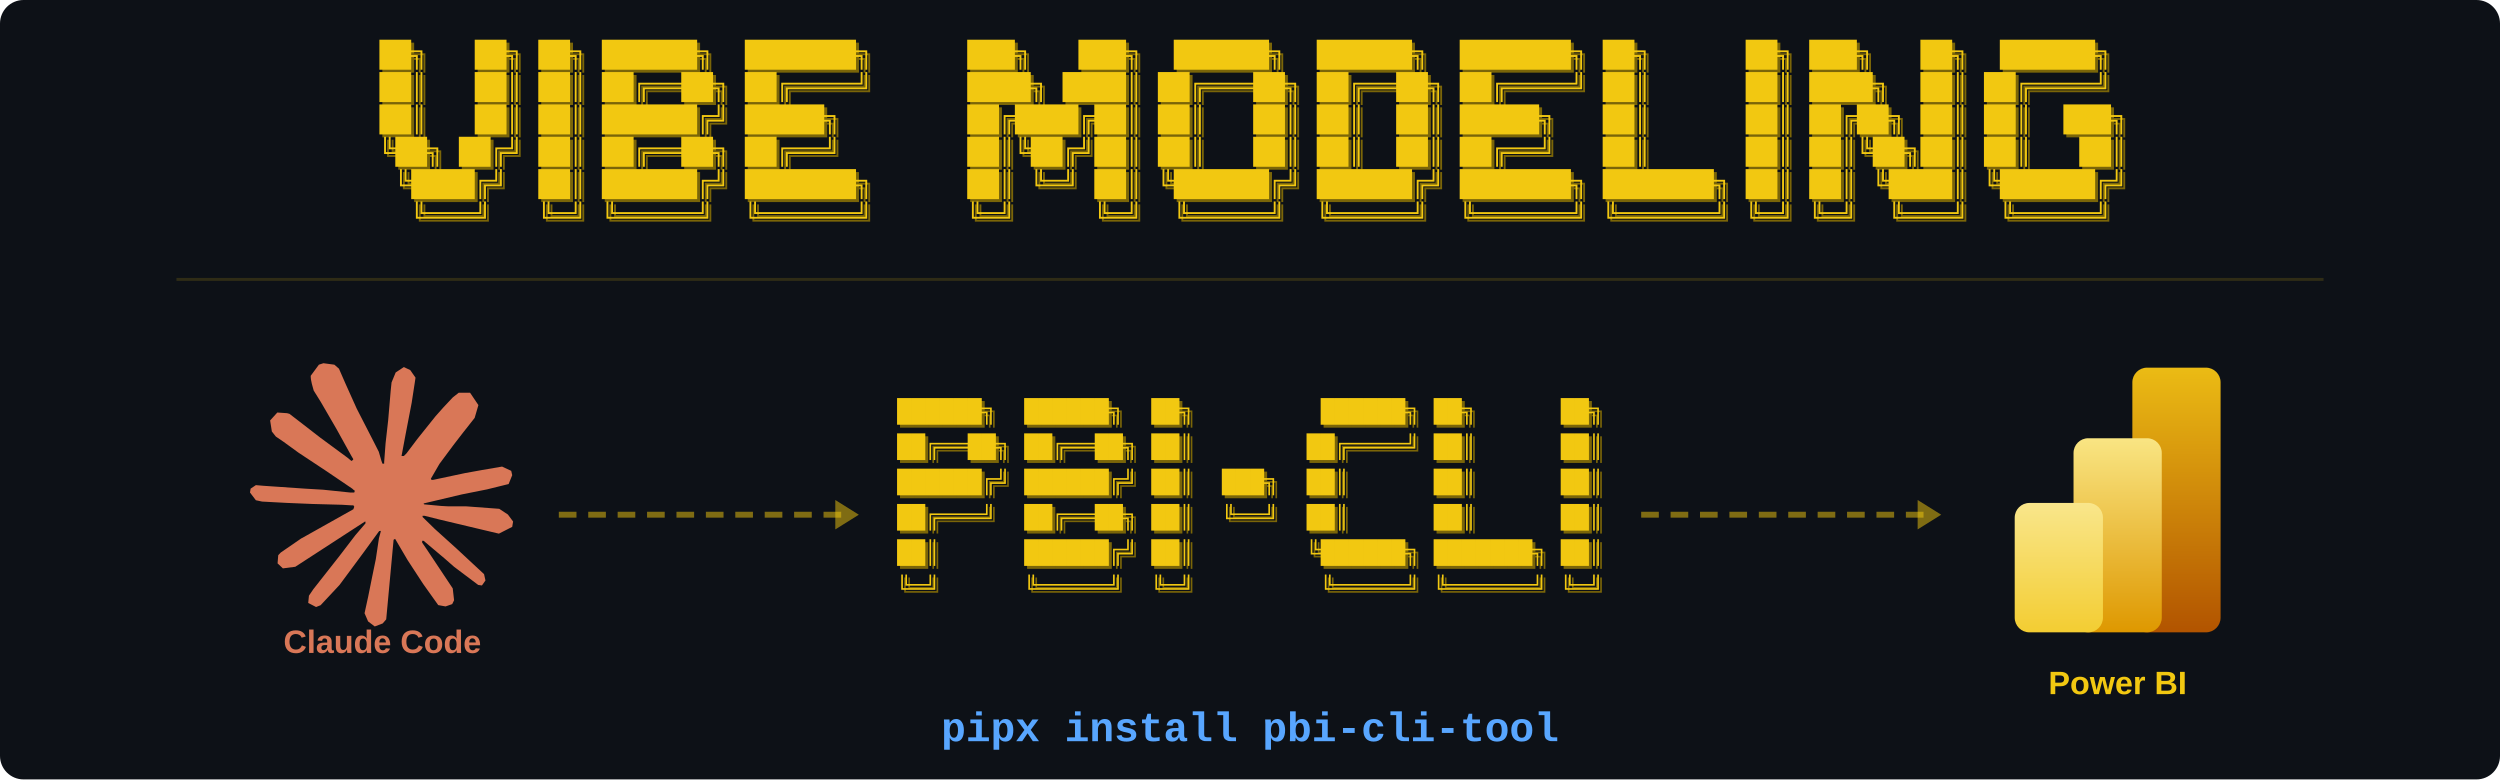
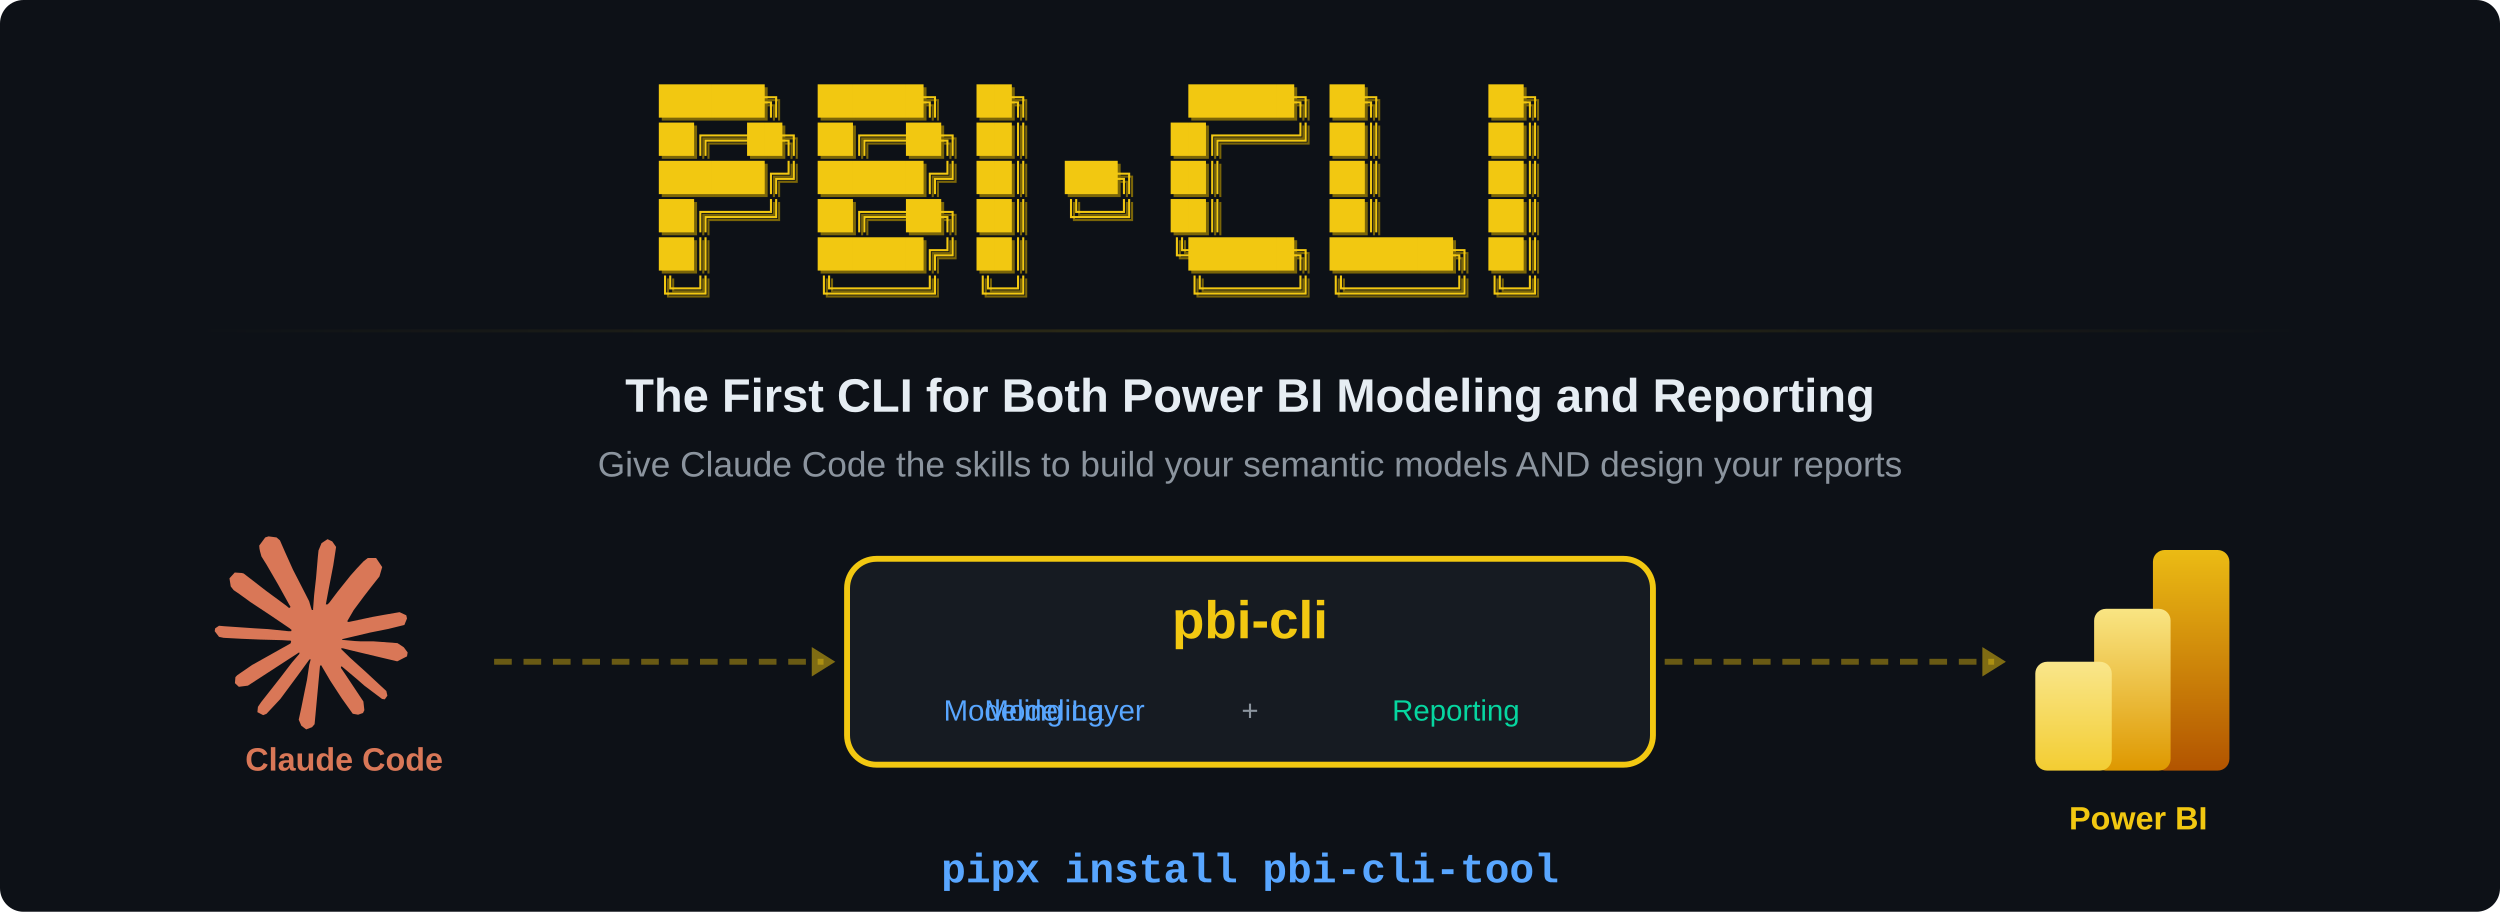
- <svg xmlns="http://www.w3.org/2000/svg" width="850" height="265" viewBox="0 0 850 265">
+ <svg xmlns="http://www.w3.org/2000/svg" width="850" height="310" viewBox="0 0 850 310">
  <defs>
    <linearGradient id="pbi-bar1" x1="50%" y1="0%" x2="50%" y2="100%">
      <stop offset="0%" stop-color="#EBBB14" />
      <stop offset="100%" stop-color="#B25400" />
    </linearGradient>
    <linearGradient id="pbi-bar2" x1="50%" y1="0%" x2="50%" y2="100%">
      <stop offset="0%" stop-color="#F9E583" />
      <stop offset="100%" stop-color="#DE9800" />
    </linearGradient>
    <linearGradient id="pbi-bar3" x1="50%" y1="0%" x2="50%" y2="100%">
      <stop offset="0%" stop-color="#F9E68B" />
      <stop offset="100%" stop-color="#F3CD32" />
    </linearGradient>
+     <linearGradient id="glow" x1="0%" y1="0%" x2="100%" y2="0%">
+       <stop offset="0%" stop-color="#F2C811" stop-opacity="0" />
+       <stop offset="50%" stop-color="#F2C811" stop-opacity="0.15" />
+       <stop offset="100%" stop-color="#F2C811" stop-opacity="0" />
+     </linearGradient>
  </defs>
  <rect width="100%" height="100%" fill="#0d1117" rx="8" />
-   <text font-family="'Courier New', Courier, monospace" font-size="9" fill="#7A6508" xml:space="preserve">
-     <tspan x="130" y="22">██╗   ██╗ ██╗ ██████╗  ███████╗      ███╗   ███╗  ██████╗  ██████╗  ███████╗ ██╗      ██╗ ███╗   ██╗  ██████╗ </tspan>
-     <tspan x="130" y="33">██║   ██║ ██║ ██╔══██╗ ██╔════╝      ████╗ ████║ ██╔═══██╗ ██╔══██╗ ██╔════╝ ██║      ██║ ████╗  ██║ ██╔════╝ </tspan>
-     <tspan x="130" y="44">██║   ██║ ██║ ██████╔╝ █████╗        ██╔████╔██║ ██║   ██║ ██║  ██║ █████╗   ██║      ██║ ██╔██╗ ██║ ██║  ███╗</tspan>
-     <tspan x="130" y="55">╚██╗ ██╔╝ ██║ ██╔══██╗ ██╔══╝        ██║╚██╔╝██║ ██║   ██║ ██║  ██║ ██╔══╝   ██║      ██║ ██║╚██╗██║ ██║   ██║</tspan>
-     <tspan x="130" y="66"> ╚████╔╝  ██║ ██████╔╝ ███████╗      ██║ ╚═╝ ██║ ╚██████╔╝ ██████╔╝ ███████╗ ███████╗ ██║ ██║ ╚████║ ╚██████╔╝</tspan>
-     <tspan x="130" y="77">  ╚═══╝   ╚═╝ ╚═════╝  ╚══════╝      ╚═╝     ╚═╝  ╚═════╝  ╚═════╝  ╚══════╝ ╚══════╝ ╚═╝ ╚═╝  ╚═══╝  ╚═════╝ </tspan>
+   <text font-family="'Courier New', Courier, monospace" font-size="10" fill="#7A6508" xml:space="preserve">
+     <tspan x="225" y="38">██████╗  ██████╗  ██╗         ██████╗ ██╗      ██╗</tspan>
+     <tspan x="225" y="51">██╔══██╗ ██╔══██╗ ██║        ██╔════╝ ██║      ██║</tspan>
+     <tspan x="225" y="64">██████╔╝ ██████╔╝ ██║  ███╗  ██║      ██║      ██║</tspan>
+     <tspan x="225" y="77">██╔═══╝  ██╔══██╗ ██║  ╚══╝  ██║      ██║      ██║</tspan>
+     <tspan x="225" y="90">██║      ██████╔╝ ██║        ╚██████╗ ███████╗ ██║</tspan>
+     <tspan x="225" y="103">╚═╝      ╚═════╝  ╚═╝         ╚═════╝ ╚══════╝ ╚═╝</tspan>
  </text>
-   <text font-family="'Courier New', Courier, monospace" font-size="9" fill="#F2C811" xml:space="preserve">
-     <tspan x="129" y="21">██╗   ██╗ ██╗ ██████╗  ███████╗      ███╗   ███╗  ██████╗  ██████╗  ███████╗ ██╗      ██╗ ███╗   ██╗  ██████╗ </tspan>
-     <tspan x="129" y="32">██║   ██║ ██║ ██╔══██╗ ██╔════╝      ████╗ ████║ ██╔═══██╗ ██╔══██╗ ██╔════╝ ██║      ██║ ████╗  ██║ ██╔════╝ </tspan>
-     <tspan x="129" y="43">██║   ██║ ██║ ██████╔╝ █████╗        ██╔████╔██║ ██║   ██║ ██║  ██║ █████╗   ██║      ██║ ██╔██╗ ██║ ██║  ███╗</tspan>
-     <tspan x="129" y="54">╚██╗ ██╔╝ ██║ ██╔══██╗ ██╔══╝        ██║╚██╔╝██║ ██║   ██║ ██║  ██║ ██╔══╝   ██║      ██║ ██║╚██╗██║ ██║   ██║</tspan>
-     <tspan x="129" y="65"> ╚████╔╝  ██║ ██████╔╝ ███████╗      ██║ ╚═╝ ██║ ╚██████╔╝ ██████╔╝ ███████╗ ███████╗ ██║ ██║ ╚████║ ╚██████╔╝</tspan>
-     <tspan x="129" y="76">  ╚═══╝   ╚═╝ ╚═════╝  ╚══════╝      ╚═╝     ╚═╝  ╚═════╝  ╚═════╝  ╚══════╝ ╚══════╝ ╚═╝ ╚═╝  ╚═══╝  ╚═════╝ </tspan>
+   <text font-family="'Courier New', Courier, monospace" font-size="10" fill="#F2C811" xml:space="preserve">
+     <tspan x="224" y="37">██████╗  ██████╗  ██╗         ██████╗ ██╗      ██╗</tspan>
+     <tspan x="224" y="50">██╔══██╗ ██╔══██╗ ██║        ██╔════╝ ██║      ██║</tspan>
+     <tspan x="224" y="63">██████╔╝ ██████╔╝ ██║  ███╗  ██║      ██║      ██║</tspan>
+     <tspan x="224" y="76">██╔═══╝  ██╔══██╗ ██║  ╚══╝  ██║      ██║      ██║</tspan>
+     <tspan x="224" y="89">██║      ██████╔╝ ██║        ╚██████╗ ███████╗ ██║</tspan>
+     <tspan x="224" y="102">╚═╝      ╚═════╝  ╚═╝         ╚═════╝ ╚══════╝ ╚═╝</tspan>
  </text>
-   <line x1="60" y1="95" x2="790" y2="95" stroke="#F2C811" stroke-opacity="0.15" stroke-width="1" />
-   <g transform="translate(85, 123) scale(0.075)">
+   <rect x="60" y="112" width="730" height="1" fill="url(#glow)" />
+   <text x="425" y="140" font-family="'Segoe UI', Arial, sans-serif" font-size="16" fill="#e6edf3" text-anchor="middle" font-weight="600">The First CLI for Both Power BI Modeling and Reporting</text>
+   <text x="425" y="162" font-family="'Segoe UI', Arial, sans-serif" font-size="12" fill="#8b949e" text-anchor="middle">Give Claude Code the skills to build your semantic models AND design your reports</text>
+   <g transform="translate(73, 182) scale(0.055)">
    <path fill="#d97757" d="M 233.96 800.215 L 468.644 668.537 L 472.591 657.101 L 468.644 650.738 L 457.208 650.738 L 417.987 648.322 L 283.893 644.698 L 167.597 639.866 L 54.926 633.826 L 26.577 627.785 L 3.3e-05 592.752 L 2.738 575.275 L 26.577 559.248 L 60.725 562.228 L 136.188 567.383 L 249.423 575.195 L 331.57 580.027 L 453.262 592.671 L 472.591 592.671 L 475.329 584.859 L 468.725 580.027 L 463.571 575.195 L 346.389 495.785 L 219.544 411.866 L 153.101 363.544 L 117.181 339.06 L 99.06 316.107 L 91.248 266.014 L 123.866 230.094 L 167.678 233.074 L 178.873 236.054 L 223.248 270.201 L 318.04 343.57 L 441.826 434.738 L 459.946 449.799 L 467.195 444.644 L 468.081 441.02 L 459.946 427.409 L 392.617 305.718 L 320.779 181.933 L 288.805 130.631 L 280.349 99.866 C 277.369 87.221 275.195 76.591 275.195 63.624 L 312.322 13.208 L 332.859 6.604 L 382.389 13.208 L 403.248 31.329 L 434.014 101.718 L 483.866 212.537 L 561.181 363.221 L 583.812 407.919 L 595.893 449.315 L 600.403 461.96 L 608.215 461.96 L 608.215 454.712 L 614.577 369.826 L 626.336 265.611 L 637.772 131.517 L 641.718 93.745 L 660.403 48.483 L 697.53 24 L 726.524 37.852 L 750.363 72 L 747.06 94.067 L 732.886 186.201 L 705.101 330.524 L 686.98 427.168 L 697.53 427.168 L 709.611 415.087 L 758.497 350.175 L 840.644 247.49 L 876.886 206.738 L 919.168 161.718 L 946.309 140.295 L 997.611 140.295 L 1035.383 196.43 L 1018.47 254.416 L 965.638 321.423 L 921.826 378.202 L 859.007 462.765 L 819.785 530.416 L 823.409 535.812 L 832.752 534.926 L 974.658 504.725 L 1051.329 490.873 L 1142.819 475.168 L 1184.215 494.497 L 1188.725 514.148 L 1172.456 554.336 L 1074.604 578.497 L 959.839 601.45 L 788.94 641.879 L 786.846 643.409 L 789.262 646.389 L 866.255 653.638 L 899.195 655.409 L 979.812 655.409 L 1129.933 666.604 L 1169.154 692.537 L 1192.671 724.269 L 1188.725 748.43 L 1128.322 779.195 L 1046.819 759.866 L 856.591 714.604 L 791.356 698.336 L 782.336 698.336 L 782.336 703.732 L 836.698 756.886 L 936.322 846.846 L 1061.074 962.819 L 1067.436 991.49 L 1051.409 1014.121 L 1034.497 1011.705 L 924.886 929.235 L 882.604 892.108 L 786.846 811.49 L 780.483 811.49 L 780.483 819.946 L 802.55 852.242 L 919.087 1027.409 L 925.128 1081.128 L 916.671 1098.604 L 886.47 1109.154 L 853.289 1103.114 L 785.074 1007.356 L 714.685 899.517 L 657.906 802.872 L 650.98 806.819 L 617.477 1167.705 L 601.772 1186.148 L 565.53 1200 L 535.329 1177.047 L 519.302 1139.92 L 535.329 1066.551 L 554.658 970.792 L 570.362 894.685 L 584.537 800.134 L 592.993 768.725 L 592.43 766.631 L 585.503 767.517 L 514.228 865.369 L 405.826 1011.866 L 320.054 1103.678 L 299.517 1111.812 L 263.92 1093.369 L 267.221 1060.43 L 287.114 1031.114 L 405.826 880.107 L 477.423 786.524 L 523.651 732.483 L 523.329 724.671 L 520.591 724.671 L 205.289 929.396 L 149.154 936.644 L 124.993 914.014 L 127.973 876.886 L 139.409 864.805 L 234.201 799.57 L 233.879 799.893 Z" />
  </g>
-   <text x="130" y="222" font-family="'Segoe UI', Arial, sans-serif" font-size="11" fill="#d97757" text-anchor="middle" font-weight="600">Claude Code</text>
-   <line x1="190" y1="175" x2="288" y2="175" stroke="#F2C811" stroke-width="2" stroke-dasharray="6,4" stroke-opacity="0.5" />
-   <polygon points="292,175 284,170 284,180" fill="#F2C811" fill-opacity="0.5" />
-   <text font-family="'Courier New', Courier, monospace" font-size="8" fill="#7A6508" xml:space="preserve">
-     <tspan x="306" y="143">██████╗  ██████╗  ██╗         ██████╗ ██╗      ██╗</tspan>
-     <tspan x="306" y="155">██╔══██╗ ██╔══██╗ ██║        ██╔════╝ ██║      ██║</tspan>
-     <tspan x="306" y="167">██████╔╝ ██████╔╝ ██║  ███╗  ██║      ██║      ██║</tspan>
-     <tspan x="306" y="179">██╔═══╝  ██╔══██╗ ██║  ╚══╝  ██║      ██║      ██║</tspan>
-     <tspan x="306" y="191">██║      ██████╔╝ ██║        ╚██████╗ ███████╗ ██║</tspan>
-     <tspan x="306" y="203">╚═╝      ╚═════╝  ╚═╝         ╚═════╝ ╚══════╝ ╚═╝</tspan>
-   </text>
-   <text font-family="'Courier New', Courier, monospace" font-size="8" fill="#F2C811" xml:space="preserve">
-     <tspan x="305" y="142">██████╗  ██████╗  ██╗         ██████╗ ██╗      ██╗</tspan>
-     <tspan x="305" y="154">██╔══██╗ ██╔══██╗ ██║        ██╔════╝ ██║      ██║</tspan>
-     <tspan x="305" y="166">██████╔╝ ██████╔╝ ██║  ███╗  ██║      ██║      ██║</tspan>
-     <tspan x="305" y="178">██╔═══╝  ██╔══██╗ ██║  ╚══╝  ██║      ██║      ██║</tspan>
-     <tspan x="305" y="190">██║      ██████╔╝ ██║        ╚██████╗ ███████╗ ██║</tspan>
-     <tspan x="305" y="202">╚═╝      ╚═════╝  ╚═╝         ╚═════╝ ╚══════╝ ╚═╝</tspan>
-   </text>
-   <line x1="558" y1="175" x2="656" y2="175" stroke="#F2C811" stroke-width="2" stroke-dasharray="6,4" stroke-opacity="0.5" />
-   <polygon points="660,175 652,170 652,180" fill="#F2C811" fill-opacity="0.5" />
-   <g transform="translate(685, 125)">
-     <rect x="40" y="0" width="30" height="90" rx="5" fill="url(#pbi-bar1)" />
-     <rect x="20" y="24" width="30" height="66" rx="5" fill="url(#pbi-bar2)" />
-     <rect x="0" y="46" width="30" height="44" rx="5" fill="url(#pbi-bar3)" />
+   <text x="117" y="262" font-family="'Segoe UI', Arial, sans-serif" font-size="11" fill="#d97757" text-anchor="middle" font-weight="600">Claude Code</text>
+   <line x1="168" y1="225" x2="280" y2="225" stroke="#F2C811" stroke-width="2" stroke-dasharray="6,4" stroke-opacity="0.4" />
+   <polygon points="284,225 276,220 276,230" fill="#F2C811" fill-opacity="0.5" />
+   <rect x="288" y="190" width="274" height="70" rx="10" fill="#161b22" stroke="#F2C811" stroke-width="2" />
+   <text x="425" y="217" font-family="'Segoe UI', Arial, sans-serif" font-size="18" fill="#F2C811" text-anchor="middle" font-weight="bold">pbi-cli</text>
+   <text x="355" y="245" font-family="'Segoe UI', Arial, sans-serif" font-size="10" fill="#58a6ff" text-anchor="middle">Modeling Layer</text>
+   <text x="355" y="245" font-family="'Segoe UI', Arial, sans-serif" font-size="10" fill="#58a6ff" text-anchor="middle">Modeling</text>
+   <text x="425" y="245" font-family="'Segoe UI', Arial, sans-serif" font-size="10" fill="#8b949e" text-anchor="middle">+</text>
+   <text x="495" y="245" font-family="'Segoe UI', Arial, sans-serif" font-size="10" fill="#06d6a0" text-anchor="middle">Reporting</text>
+   <line x1="566" y1="225" x2="678" y2="225" stroke="#F2C811" stroke-width="2" stroke-dasharray="6,4" stroke-opacity="0.4" />
+   <polygon points="682,225 674,220 674,230" fill="#F2C811" fill-opacity="0.5" />
+   <g transform="translate(692, 187)">
+     <rect x="40" y="0" width="26" height="75" rx="4" fill="url(#pbi-bar1)" />
+     <rect x="20" y="20" width="26" height="55" rx="4" fill="url(#pbi-bar2)" />
+     <rect x="0" y="38" width="26" height="37" rx="4" fill="url(#pbi-bar3)" />
  </g>
-   <text x="720" y="236" font-family="'Segoe UI', Arial, sans-serif" font-size="11" fill="#F2C811" text-anchor="middle" font-weight="600">Power BI</text>
-   <text x="425" y="252" font-family="'Courier New', Courier, monospace" font-size="14" fill="#58a6ff" text-anchor="middle" font-weight="bold">pipx install pbi-cli-tool</text>
+   <text x="727" y="282" font-family="'Segoe UI', Arial, sans-serif" font-size="11" fill="#F2C811" text-anchor="middle" font-weight="600">Power BI</text>
+   <text x="425" y="300" font-family="'Courier New', Courier, monospace" font-size="14" fill="#58a6ff" text-anchor="middle" font-weight="bold">pipx install pbi-cli-tool</text>
</svg>
